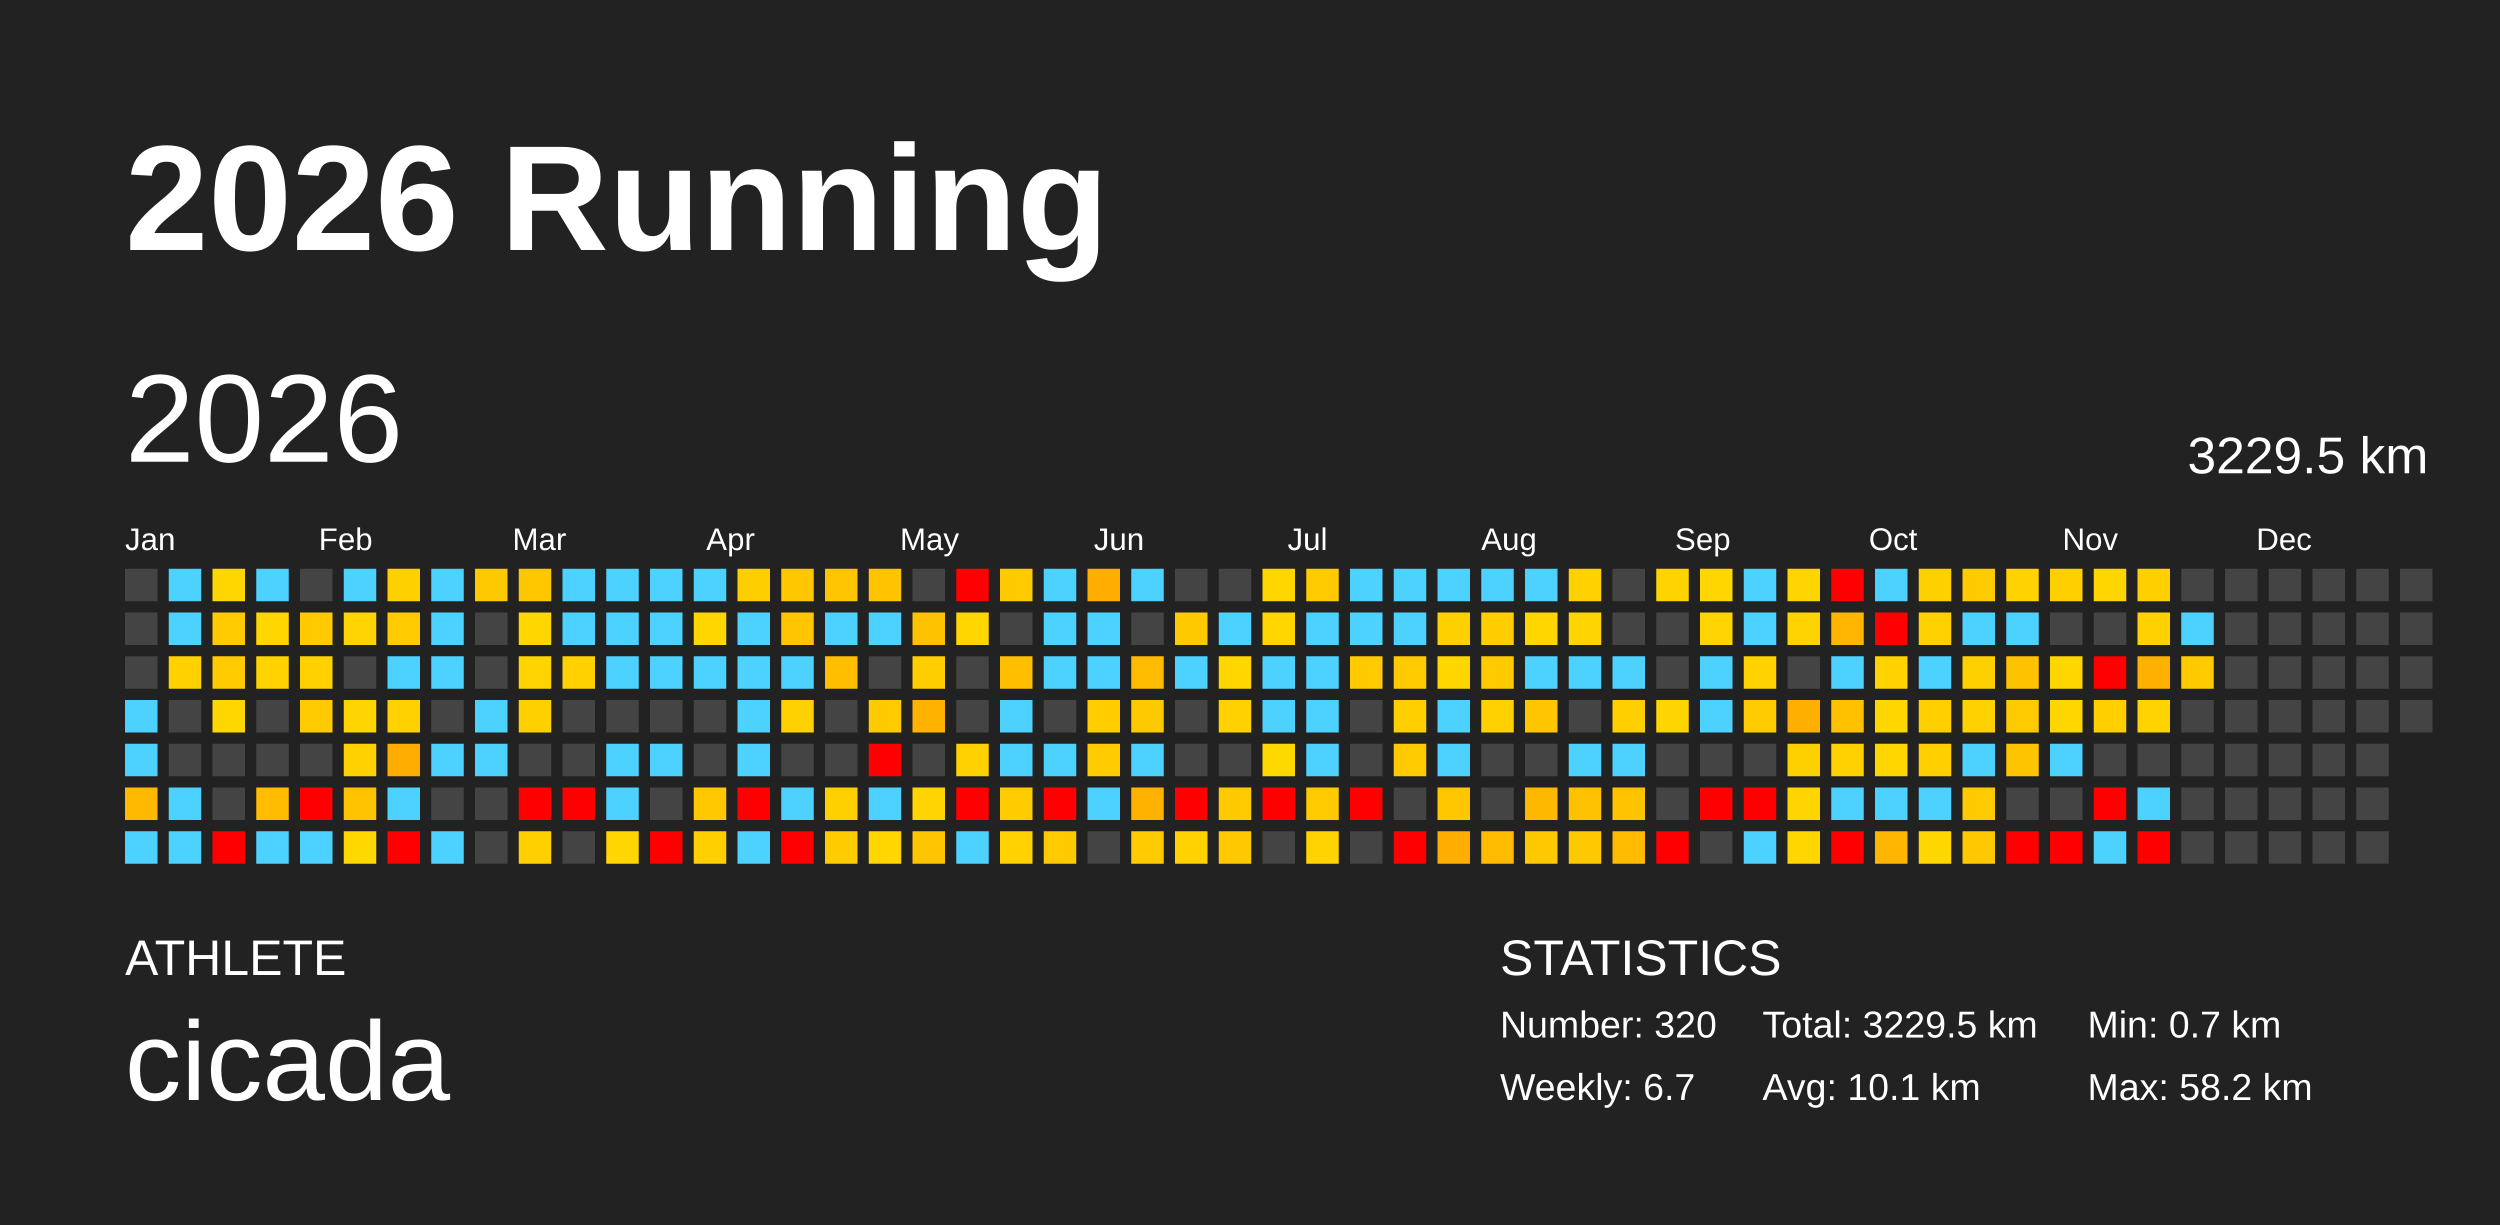
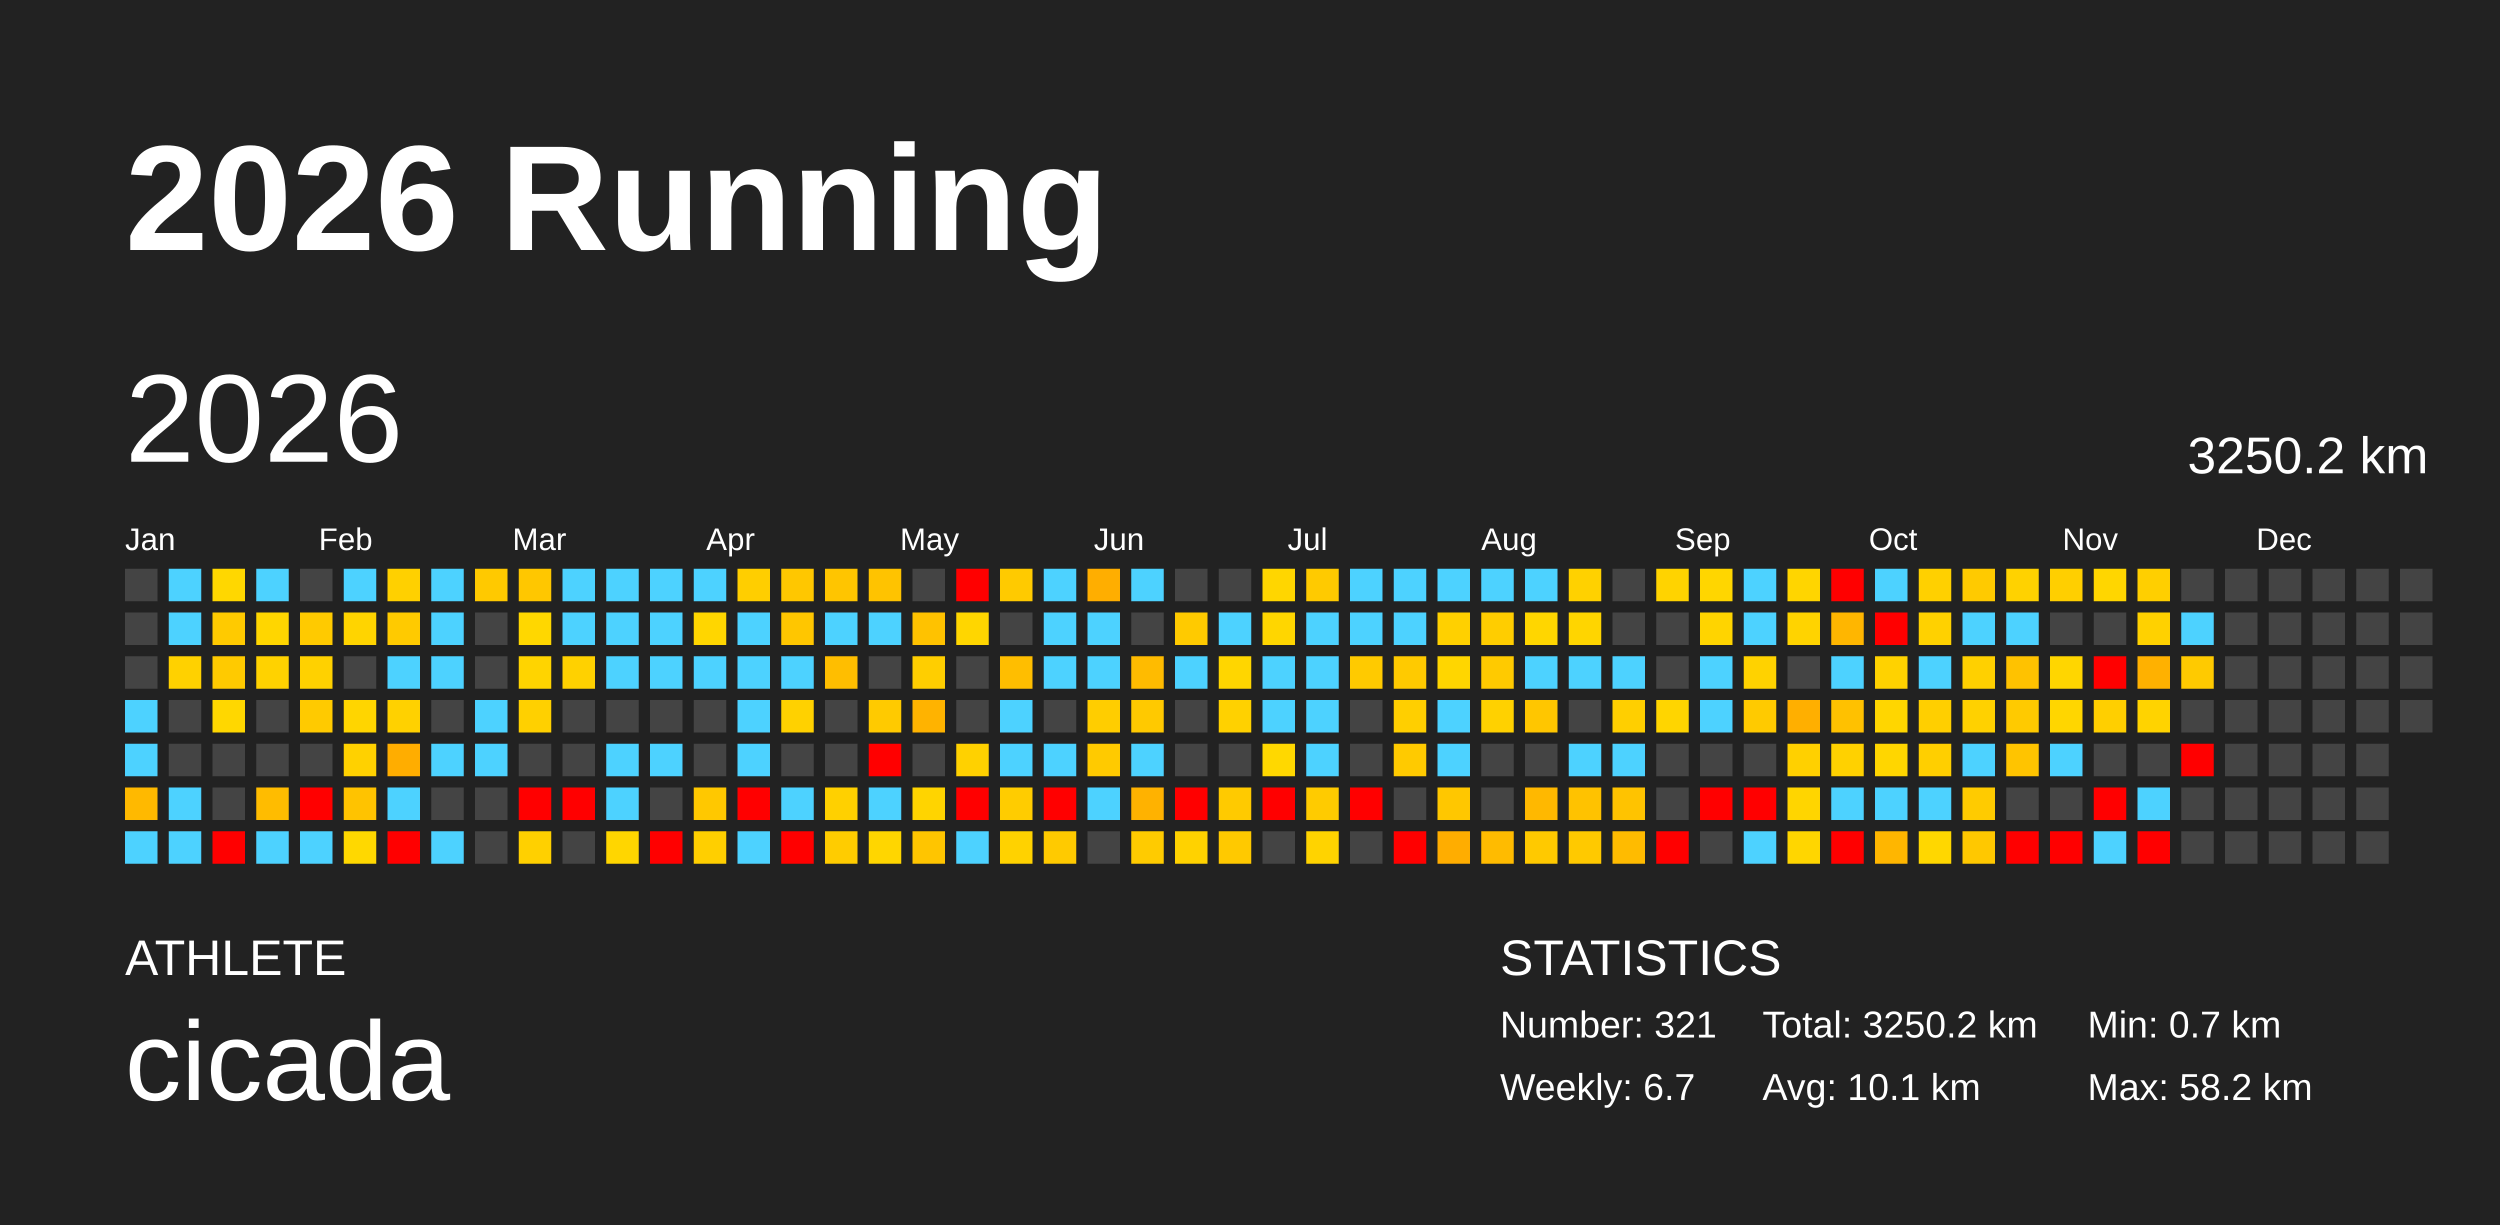
<svg xmlns="http://www.w3.org/2000/svg" baseProfile="full" height="98mm" version="1.1" viewBox="0,0,200,98" width="200mm">
  <defs />
  <rect fill="#222222" height="98" width="200" x="0" y="0" />
  <text fill="#FFFFFF" style="font-size:12px; font-family:Arial; font-weight:bold;" x="10" y="20">2026 Running</text>
  <text fill="#FFFFFF" style="font-size:4px; font-family:Arial" x="10" y="78">ATHLETE</text>
  <text fill="#FFFFFF" style="font-size:9px; font-family:Arial" x="10" y="88">cicada</text>
  <text fill="#FFFFFF" style="font-size:4px; font-family:Arial" x="120" y="78">STATISTICS</text>
-   <text fill="#FFFFFF" style="font-size:3px; font-family:Arial" x="120" y="83">Number: 320</text>
+   <text fill="#FFFFFF" style="font-size:3px; font-family:Arial" x="120" y="83">Number: 321</text>
  <text fill="#FFFFFF" style="font-size:3px; font-family:Arial" x="120" y="88">Weekly: 6.7</text>
-   <text fill="#FFFFFF" style="font-size:3px; font-family:Arial" x="141" y="83">Total: 3229.5 km</text>
+   <text fill="#FFFFFF" style="font-size:3px; font-family:Arial" x="141" y="83">Total: 3250.2 km</text>
  <text fill="#FFFFFF" style="font-size:3px; font-family:Arial" x="141" y="88">Avg: 10.1 km</text>
  <text fill="#FFFFFF" style="font-size:3px; font-family:Arial" x="167" y="83">Min: 0.7 km</text>
  <text fill="#FFFFFF" style="font-size:3px; font-family:Arial" x="167" y="88">Max: 58.2 km</text>
  <text dominant-baseline="hanging" fill="#FFFFFF" style="font-size:10.0px; font-family:Arial;" x="10" y="30">2026</text>
-   <text dominant-baseline="hanging" fill="#FFFFFF" style="font-size:4.125px; font-family:Arial;" x="175" y="35">3229.5 km</text>
+   <text dominant-baseline="hanging" fill="#FFFFFF" style="font-size:4.125px; font-family:Arial;" x="175" y="35">3250.2 km</text>
  <text fill="#FFFFFF" style="font-size:2.5px; font-family:Arial" x="10.0" y="44">Jan</text>
  <text fill="#FFFFFF" style="font-size:2.5px; font-family:Arial" x="25.5" y="44">Feb</text>
  <text fill="#FFFFFF" style="font-size:2.5px; font-family:Arial" x="41.0" y="44">Mar</text>
  <text fill="#FFFFFF" style="font-size:2.5px; font-family:Arial" x="56.5" y="44">Apr</text>
  <text fill="#FFFFFF" style="font-size:2.5px; font-family:Arial" x="72.0" y="44">May</text>
  <text fill="#FFFFFF" style="font-size:2.5px; font-family:Arial" x="87.5" y="44">Jun</text>
  <text fill="#FFFFFF" style="font-size:2.5px; font-family:Arial" x="103.0" y="44">Jul</text>
  <text fill="#FFFFFF" style="font-size:2.5px; font-family:Arial" x="118.5" y="44">Aug</text>
  <text fill="#FFFFFF" style="font-size:2.5px; font-family:Arial" x="134.0" y="44">Sep</text>
  <text fill="#FFFFFF" style="font-size:2.5px; font-family:Arial" x="149.5" y="44">Oct</text>
  <text fill="#FFFFFF" style="font-size:2.5px; font-family:Arial" x="165.0" y="44">Nov</text>
  <text fill="#FFFFFF" style="font-size:2.5px; font-family:Arial" x="180.5" y="44">Dec</text>
  <rect fill="#444444" height="2.6" width="2.6" x="10.0" y="45.5" />
  <rect fill="#444444" height="2.6" width="2.6" x="10.0" y="49.0" />
  <rect fill="#444444" height="2.6" width="2.6" x="10.0" y="52.5" />
  <rect fill="#4dd2ff" height="2.6" width="2.6" x="10.0" y="56.0" />
  <rect fill="#4dd2ff" height="2.6" width="2.6" x="10.0" y="59.5" />
  <rect fill="#ffb900" height="2.6" width="2.6" x="10.0" y="63.0" />
  <rect fill="#4dd2ff" height="2.6" width="2.6" x="10.0" y="66.5" />
  <rect fill="#4dd2ff" height="2.6" width="2.6" x="13.5" y="45.5" />
  <rect fill="#4dd2ff" height="2.6" width="2.6" x="13.5" y="49.0" />
  <rect fill="#ffd100" height="2.6" width="2.6" x="13.5" y="52.5" />
  <rect fill="#444444" height="2.6" width="2.6" x="13.5" y="56.0" />
  <rect fill="#444444" height="2.6" width="2.6" x="13.5" y="59.5" />
  <rect fill="#4dd2ff" height="2.6" width="2.6" x="13.5" y="63.0" />
  <rect fill="#4dd2ff" height="2.6" width="2.6" x="13.5" y="66.5" />
  <rect fill="#ffd700" height="2.6" width="2.6" x="17.0" y="45.5" />
  <rect fill="#ffca00" height="2.6" width="2.6" x="17.0" y="49.0" />
  <rect fill="#ffca00" height="2.6" width="2.6" x="17.0" y="52.5" />
  <rect fill="#ffd700" height="2.6" width="2.6" x="17.0" y="56.0" />
  <rect fill="#444444" height="2.6" width="2.6" x="17.0" y="59.5" />
  <rect fill="#444444" height="2.6" width="2.6" x="17.0" y="63.0" />
  <rect fill="red" height="2.6" width="2.6" x="17.0" y="66.5" />
  <rect fill="#4dd2ff" height="2.6" width="2.6" x="20.5" y="45.5" />
  <rect fill="#ffd600" height="2.6" width="2.6" x="20.5" y="49.0" />
  <rect fill="#ffd200" height="2.6" width="2.6" x="20.5" y="52.5" />
  <rect fill="#444444" height="2.6" width="2.6" x="20.5" y="56.0" />
  <rect fill="#444444" height="2.6" width="2.6" x="20.5" y="59.5" />
  <rect fill="#ffbc00" height="2.6" width="2.6" x="20.5" y="63.0" />
  <rect fill="#4dd2ff" height="2.6" width="2.6" x="20.5" y="66.5" />
  <rect fill="#444444" height="2.6" width="2.6" x="24.0" y="45.5" />
  <rect fill="#ffca00" height="2.6" width="2.6" x="24.0" y="49.0" />
  <rect fill="#ffd100" height="2.6" width="2.6" x="24.0" y="52.5" />
  <rect fill="#ffca00" height="2.6" width="2.6" x="24.0" y="56.0" />
  <rect fill="#444444" height="2.6" width="2.6" x="24.0" y="59.5" />
  <rect fill="red" height="2.6" width="2.6" x="24.0" y="63.0" />
  <rect fill="#4dd2ff" height="2.6" width="2.6" x="24.0" y="66.5" />
  <rect fill="#4dd2ff" height="2.6" width="2.6" x="27.5" y="45.5" />
  <rect fill="#ffd400" height="2.6" width="2.6" x="27.5" y="49.0" />
  <rect fill="#444444" height="2.6" width="2.6" x="27.5" y="52.5" />
  <rect fill="#ffd500" height="2.6" width="2.6" x="27.5" y="56.0" />
  <rect fill="#ffd100" height="2.6" width="2.6" x="27.5" y="59.5" />
  <rect fill="#ffc300" height="2.6" width="2.6" x="27.5" y="63.0" />
  <rect fill="#ffd800" height="2.6" width="2.6" x="27.5" y="66.5" />
  <rect fill="#ffd000" height="2.6" width="2.6" x="31.0" y="45.5" />
  <rect fill="#ffca00" height="2.6" width="2.6" x="31.0" y="49.0" />
  <rect fill="#4dd2ff" height="2.6" width="2.6" x="31.0" y="52.5" />
  <rect fill="#ffd100" height="2.6" width="2.6" x="31.0" y="56.0" />
  <rect fill="#ffad00" height="2.6" width="2.6" x="31.0" y="59.5" />
  <rect fill="#4dd2ff" height="2.6" width="2.6" x="31.0" y="63.0" />
  <rect fill="red" height="2.6" width="2.6" x="31.0" y="66.5" />
  <rect fill="#4dd2ff" height="2.6" width="2.6" x="34.5" y="45.5" />
  <rect fill="#4dd2ff" height="2.6" width="2.6" x="34.5" y="49.0" />
  <rect fill="#4dd2ff" height="2.6" width="2.6" x="34.5" y="52.5" />
  <rect fill="#444444" height="2.6" width="2.6" x="34.5" y="56.0" />
  <rect fill="#4dd2ff" height="2.6" width="2.6" x="34.5" y="59.5" />
  <rect fill="#444444" height="2.6" width="2.6" x="34.5" y="63.0" />
  <rect fill="#4dd2ff" height="2.6" width="2.6" x="34.5" y="66.5" />
  <rect fill="#ffc900" height="2.6" width="2.6" x="38.0" y="45.5" />
  <rect fill="#444444" height="2.6" width="2.6" x="38.0" y="49.0" />
  <rect fill="#444444" height="2.6" width="2.6" x="38.0" y="52.5" />
  <rect fill="#4dd2ff" height="2.6" width="2.6" x="38.0" y="56.0" />
  <rect fill="#4dd2ff" height="2.6" width="2.6" x="38.0" y="59.5" />
  <rect fill="#444444" height="2.6" width="2.6" x="38.0" y="63.0" />
  <rect fill="#444444" height="2.6" width="2.6" x="38.0" y="66.5" />
  <rect fill="#ffc700" height="2.6" width="2.6" x="41.5" y="45.5" />
  <rect fill="#ffd700" height="2.6" width="2.6" x="41.5" y="49.0" />
  <rect fill="#ffd400" height="2.6" width="2.6" x="41.5" y="52.5" />
  <rect fill="#ffd000" height="2.6" width="2.6" x="41.5" y="56.0" />
  <rect fill="#444444" height="2.6" width="2.6" x="41.5" y="59.5" />
  <rect fill="red" height="2.6" width="2.6" x="41.5" y="63.0" />
  <rect fill="#ffd000" height="2.6" width="2.6" x="41.5" y="66.5" />
  <rect fill="#4dd2ff" height="2.6" width="2.6" x="45.0" y="45.5" />
  <rect fill="#4dd2ff" height="2.6" width="2.6" x="45.0" y="49.0" />
  <rect fill="#ffd100" height="2.6" width="2.6" x="45.0" y="52.5" />
  <rect fill="#444444" height="2.6" width="2.6" x="45.0" y="56.0" />
  <rect fill="#444444" height="2.6" width="2.6" x="45.0" y="59.5" />
  <rect fill="red" height="2.6" width="2.6" x="45.0" y="63.0" />
  <rect fill="#444444" height="2.6" width="2.6" x="45.0" y="66.5" />
  <rect fill="#4dd2ff" height="2.6" width="2.6" x="48.5" y="45.5" />
  <rect fill="#4dd2ff" height="2.6" width="2.6" x="48.5" y="49.0" />
  <rect fill="#4dd2ff" height="2.6" width="2.6" x="48.5" y="52.5" />
  <rect fill="#444444" height="2.6" width="2.6" x="48.5" y="56.0" />
  <rect fill="#4dd2ff" height="2.6" width="2.6" x="48.5" y="59.5" />
  <rect fill="#4dd2ff" height="2.6" width="2.6" x="48.5" y="63.0" />
  <rect fill="#ffd600" height="2.6" width="2.6" x="48.5" y="66.5" />
  <rect fill="#4dd2ff" height="2.6" width="2.6" x="52.0" y="45.5" />
  <rect fill="#4dd2ff" height="2.6" width="2.6" x="52.0" y="49.0" />
  <rect fill="#4dd2ff" height="2.6" width="2.6" x="52.0" y="52.5" />
  <rect fill="#444444" height="2.6" width="2.6" x="52.0" y="56.0" />
  <rect fill="#4dd2ff" height="2.6" width="2.6" x="52.0" y="59.5" />
  <rect fill="#444444" height="2.6" width="2.6" x="52.0" y="63.0" />
  <rect fill="red" height="2.6" width="2.6" x="52.0" y="66.5" />
  <rect fill="#4dd2ff" height="2.6" width="2.6" x="55.5" y="45.5" />
  <rect fill="#ffd600" height="2.6" width="2.6" x="55.5" y="49.0" />
  <rect fill="#4dd2ff" height="2.6" width="2.6" x="55.5" y="52.5" />
  <rect fill="#444444" height="2.6" width="2.6" x="55.5" y="56.0" />
  <rect fill="#444444" height="2.6" width="2.6" x="55.5" y="59.5" />
  <rect fill="#ffc800" height="2.6" width="2.6" x="55.5" y="63.0" />
  <rect fill="#ffcf00" height="2.6" width="2.6" x="55.5" y="66.5" />
  <rect fill="#ffce00" height="2.6" width="2.6" x="59.0" y="45.5" />
  <rect fill="#4dd2ff" height="2.6" width="2.6" x="59.0" y="49.0" />
  <rect fill="#4dd2ff" height="2.6" width="2.6" x="59.0" y="52.5" />
  <rect fill="#4dd2ff" height="2.6" width="2.6" x="59.0" y="56.0" />
  <rect fill="#4dd2ff" height="2.6" width="2.6" x="59.0" y="59.5" />
  <rect fill="red" height="2.6" width="2.6" x="59.0" y="63.0" />
  <rect fill="#4dd2ff" height="2.6" width="2.6" x="59.0" y="66.5" />
  <rect fill="#ffc700" height="2.6" width="2.6" x="62.5" y="45.5" />
  <rect fill="#ffc600" height="2.6" width="2.6" x="62.5" y="49.0" />
  <rect fill="#4dd2ff" height="2.6" width="2.6" x="62.5" y="52.5" />
  <rect fill="#ffd100" height="2.6" width="2.6" x="62.5" y="56.0" />
  <rect fill="#444444" height="2.6" width="2.6" x="62.5" y="59.5" />
  <rect fill="#4dd2ff" height="2.6" width="2.6" x="62.5" y="63.0" />
  <rect fill="red" height="2.6" width="2.6" x="62.5" y="66.5" />
  <rect fill="#ffc500" height="2.6" width="2.6" x="66.0" y="45.5" />
  <rect fill="#4dd2ff" height="2.6" width="2.6" x="66.0" y="49.0" />
  <rect fill="#ffbe00" height="2.6" width="2.6" x="66.0" y="52.5" />
  <rect fill="#444444" height="2.6" width="2.6" x="66.0" y="56.0" />
  <rect fill="#444444" height="2.6" width="2.6" x="66.0" y="59.5" />
  <rect fill="#ffd000" height="2.6" width="2.6" x="66.0" y="63.0" />
  <rect fill="#ffcc00" height="2.6" width="2.6" x="66.0" y="66.5" />
  <rect fill="#ffc300" height="2.6" width="2.6" x="69.5" y="45.5" />
  <rect fill="#4dd2ff" height="2.6" width="2.6" x="69.5" y="49.0" />
  <rect fill="#444444" height="2.6" width="2.6" x="69.5" y="52.5" />
  <rect fill="#ffca00" height="2.6" width="2.6" x="69.5" y="56.0" />
  <rect fill="red" height="2.6" width="2.6" x="69.5" y="59.5" />
  <rect fill="#4dd2ff" height="2.6" width="2.6" x="69.5" y="63.0" />
  <rect fill="#ffd600" height="2.6" width="2.6" x="69.5" y="66.5" />
  <rect fill="#444444" height="2.6" width="2.6" x="73.0" y="45.5" />
  <rect fill="#ffc200" height="2.6" width="2.6" x="73.0" y="49.0" />
  <rect fill="#ffce00" height="2.6" width="2.6" x="73.0" y="52.5" />
  <rect fill="#ffb300" height="2.6" width="2.6" x="73.0" y="56.0" />
  <rect fill="#444444" height="2.6" width="2.6" x="73.0" y="59.5" />
  <rect fill="#ffd400" height="2.6" width="2.6" x="73.0" y="63.0" />
  <rect fill="#ffc500" height="2.6" width="2.6" x="73.0" y="66.5" />
  <rect fill="red" height="2.6" width="2.6" x="76.5" y="45.5" />
  <rect fill="#ffd600" height="2.6" width="2.6" x="76.5" y="49.0" />
  <rect fill="#444444" height="2.6" width="2.6" x="76.5" y="52.5" />
  <rect fill="#444444" height="2.6" width="2.6" x="76.5" y="56.0" />
  <rect fill="#ffd100" height="2.6" width="2.6" x="76.5" y="59.5" />
  <rect fill="red" height="2.6" width="2.6" x="76.5" y="63.0" />
  <rect fill="#4dd2ff" height="2.6" width="2.6" x="76.5" y="66.5" />
  <rect fill="#ffca00" height="2.6" width="2.6" x="80.0" y="45.5" />
  <rect fill="#444444" height="2.6" width="2.6" x="80.0" y="49.0" />
  <rect fill="#ffbe00" height="2.6" width="2.6" x="80.0" y="52.5" />
  <rect fill="#4dd2ff" height="2.6" width="2.6" x="80.0" y="56.0" />
  <rect fill="#4dd2ff" height="2.6" width="2.6" x="80.0" y="59.5" />
  <rect fill="#ffcc00" height="2.6" width="2.6" x="80.0" y="63.0" />
  <rect fill="#ffd200" height="2.6" width="2.6" x="80.0" y="66.5" />
  <rect fill="#4dd2ff" height="2.6" width="2.6" x="83.5" y="45.5" />
  <rect fill="#4dd2ff" height="2.6" width="2.6" x="83.5" y="49.0" />
  <rect fill="#4dd2ff" height="2.6" width="2.6" x="83.5" y="52.5" />
  <rect fill="#444444" height="2.6" width="2.6" x="83.5" y="56.0" />
  <rect fill="#4dd2ff" height="2.6" width="2.6" x="83.5" y="59.5" />
  <rect fill="red" height="2.6" width="2.6" x="83.5" y="63.0" />
  <rect fill="#ffca00" height="2.6" width="2.6" x="83.5" y="66.5" />
  <rect fill="#ffae00" height="2.6" width="2.6" x="87.0" y="45.5" />
  <rect fill="#4dd2ff" height="2.6" width="2.6" x="87.0" y="49.0" />
  <rect fill="#4dd2ff" height="2.6" width="2.6" x="87.0" y="52.5" />
  <rect fill="#ffcd00" height="2.6" width="2.6" x="87.0" y="56.0" />
  <rect fill="#ffca00" height="2.6" width="2.6" x="87.0" y="59.5" />
  <rect fill="#4dd2ff" height="2.6" width="2.6" x="87.0" y="63.0" />
  <rect fill="#444444" height="2.6" width="2.6" x="87.0" y="66.5" />
  <rect fill="#4dd2ff" height="2.6" width="2.6" x="90.5" y="45.5" />
  <rect fill="#444444" height="2.6" width="2.6" x="90.5" y="49.0" />
  <rect fill="#ffbb00" height="2.6" width="2.6" x="90.5" y="52.5" />
  <rect fill="#ffc900" height="2.6" width="2.6" x="90.5" y="56.0" />
  <rect fill="#4dd2ff" height="2.6" width="2.6" x="90.5" y="59.5" />
  <rect fill="#ffb200" height="2.6" width="2.6" x="90.5" y="63.0" />
  <rect fill="#ffcb00" height="2.6" width="2.6" x="90.5" y="66.5" />
  <rect fill="#444444" height="2.6" width="2.6" x="94.0" y="45.5" />
  <rect fill="#ffca00" height="2.6" width="2.6" x="94.0" y="49.0" />
  <rect fill="#4dd2ff" height="2.6" width="2.6" x="94.0" y="52.5" />
  <rect fill="#444444" height="2.6" width="2.6" x="94.0" y="56.0" />
  <rect fill="#444444" height="2.6" width="2.6" x="94.0" y="59.5" />
  <rect fill="red" height="2.6" width="2.6" x="94.0" y="63.0" />
  <rect fill="#ffd200" height="2.6" width="2.6" x="94.0" y="66.5" />
  <rect fill="#444444" height="2.6" width="2.6" x="97.5" y="45.5" />
  <rect fill="#4dd2ff" height="2.6" width="2.6" x="97.5" y="49.0" />
  <rect fill="#ffd600" height="2.6" width="2.6" x="97.5" y="52.5" />
  <rect fill="#ffd100" height="2.6" width="2.6" x="97.5" y="56.0" />
  <rect fill="#444444" height="2.6" width="2.6" x="97.5" y="59.5" />
  <rect fill="#ffca00" height="2.6" width="2.6" x="97.5" y="63.0" />
  <rect fill="#ffc900" height="2.6" width="2.6" x="97.5" y="66.5" />
  <rect fill="#ffd600" height="2.6" width="2.6" x="101.0" y="45.5" />
  <rect fill="#ffd600" height="2.6" width="2.6" x="101.0" y="49.0" />
  <rect fill="#4dd2ff" height="2.6" width="2.6" x="101.0" y="52.5" />
  <rect fill="#4dd2ff" height="2.6" width="2.6" x="101.0" y="56.0" />
  <rect fill="#ffd800" height="2.6" width="2.6" x="101.0" y="59.5" />
  <rect fill="red" height="2.6" width="2.6" x="101.0" y="63.0" />
  <rect fill="#444444" height="2.6" width="2.6" x="101.0" y="66.5" />
  <rect fill="#ffca00" height="2.6" width="2.6" x="104.5" y="45.5" />
  <rect fill="#4dd2ff" height="2.6" width="2.6" x="104.5" y="49.0" />
  <rect fill="#4dd2ff" height="2.6" width="2.6" x="104.5" y="52.5" />
  <rect fill="#4dd2ff" height="2.6" width="2.6" x="104.5" y="56.0" />
  <rect fill="#4dd2ff" height="2.6" width="2.6" x="104.5" y="59.5" />
  <rect fill="#ffcb00" height="2.6" width="2.6" x="104.5" y="63.0" />
  <rect fill="#ffd300" height="2.6" width="2.6" x="104.5" y="66.5" />
  <rect fill="#4dd2ff" height="2.6" width="2.6" x="108.0" y="45.5" />
  <rect fill="#4dd2ff" height="2.6" width="2.6" x="108.0" y="49.0" />
  <rect fill="#ffca00" height="2.6" width="2.6" x="108.0" y="52.5" />
  <rect fill="#444444" height="2.6" width="2.6" x="108.0" y="56.0" />
  <rect fill="#444444" height="2.6" width="2.6" x="108.0" y="59.5" />
  <rect fill="red" height="2.6" width="2.6" x="108.0" y="63.0" />
  <rect fill="#444444" height="2.6" width="2.6" x="108.0" y="66.5" />
  <rect fill="#4dd2ff" height="2.6" width="2.6" x="111.5" y="45.5" />
  <rect fill="#4dd2ff" height="2.6" width="2.6" x="111.5" y="49.0" />
  <rect fill="#ffca00" height="2.6" width="2.6" x="111.5" y="52.5" />
  <rect fill="#ffcf00" height="2.6" width="2.6" x="111.5" y="56.0" />
  <rect fill="#ffca00" height="2.6" width="2.6" x="111.5" y="59.5" />
  <rect fill="#444444" height="2.6" width="2.6" x="111.5" y="63.0" />
  <rect fill="red" height="2.6" width="2.6" x="111.5" y="66.5" />
  <rect fill="#4dd2ff" height="2.6" width="2.6" x="115.0" y="45.5" />
  <rect fill="#ffd000" height="2.6" width="2.6" x="115.0" y="49.0" />
  <rect fill="#ffd600" height="2.6" width="2.6" x="115.0" y="52.5" />
  <rect fill="#4dd2ff" height="2.6" width="2.6" x="115.0" y="56.0" />
  <rect fill="#4dd2ff" height="2.6" width="2.6" x="115.0" y="59.5" />
  <rect fill="#ffc700" height="2.6" width="2.6" x="115.0" y="63.0" />
  <rect fill="#ffad00" height="2.6" width="2.6" x="115.0" y="66.5" />
  <rect fill="#4dd2ff" height="2.6" width="2.6" x="118.5" y="45.5" />
  <rect fill="#ffcd00" height="2.6" width="2.6" x="118.5" y="49.0" />
  <rect fill="#ffca00" height="2.6" width="2.6" x="118.5" y="52.5" />
  <rect fill="#ffd100" height="2.6" width="2.6" x="118.5" y="56.0" />
  <rect fill="#444444" height="2.6" width="2.6" x="118.5" y="59.5" />
  <rect fill="#444444" height="2.6" width="2.6" x="118.5" y="63.0" />
  <rect fill="#ffbb00" height="2.6" width="2.6" x="118.5" y="66.5" />
  <rect fill="#4dd2ff" height="2.6" width="2.6" x="122.0" y="45.5" />
  <rect fill="#ffd600" height="2.6" width="2.6" x="122.0" y="49.0" />
  <rect fill="#4dd2ff" height="2.6" width="2.6" x="122.0" y="52.5" />
  <rect fill="#ffc600" height="2.6" width="2.6" x="122.0" y="56.0" />
  <rect fill="#444444" height="2.6" width="2.6" x="122.0" y="59.5" />
  <rect fill="#ffb800" height="2.6" width="2.6" x="122.0" y="63.0" />
  <rect fill="#ffc900" height="2.6" width="2.6" x="122.0" y="66.5" />
  <rect fill="#ffd100" height="2.6" width="2.6" x="125.5" y="45.5" />
  <rect fill="#ffd500" height="2.6" width="2.6" x="125.5" y="49.0" />
  <rect fill="#4dd2ff" height="2.6" width="2.6" x="125.5" y="52.5" />
  <rect fill="#444444" height="2.6" width="2.6" x="125.5" y="56.0" />
  <rect fill="#4dd2ff" height="2.6" width="2.6" x="125.5" y="59.5" />
  <rect fill="#ffc200" height="2.6" width="2.6" x="125.5" y="63.0" />
  <rect fill="#ffc900" height="2.6" width="2.6" x="125.5" y="66.5" />
  <rect fill="#444444" height="2.6" width="2.6" x="129.0" y="45.5" />
  <rect fill="#444444" height="2.6" width="2.6" x="129.0" y="49.0" />
  <rect fill="#4dd2ff" height="2.6" width="2.6" x="129.0" y="52.5" />
  <rect fill="#ffcf00" height="2.6" width="2.6" x="129.0" y="56.0" />
  <rect fill="#4dd2ff" height="2.6" width="2.6" x="129.0" y="59.5" />
  <rect fill="#ffc300" height="2.6" width="2.6" x="129.0" y="63.0" />
  <rect fill="#ffbb00" height="2.6" width="2.6" x="129.0" y="66.5" />
  <rect fill="#ffd300" height="2.6" width="2.6" x="132.5" y="45.5" />
  <rect fill="#444444" height="2.6" width="2.6" x="132.5" y="49.0" />
  <rect fill="#444444" height="2.6" width="2.6" x="132.5" y="52.5" />
  <rect fill="#ffd500" height="2.6" width="2.6" x="132.5" y="56.0" />
  <rect fill="#444444" height="2.6" width="2.6" x="132.5" y="59.5" />
  <rect fill="#444444" height="2.6" width="2.6" x="132.5" y="63.0" />
  <rect fill="red" height="2.6" width="2.6" x="132.5" y="66.5" />
  <rect fill="#ffd600" height="2.6" width="2.6" x="136.0" y="45.5" />
  <rect fill="#ffd400" height="2.6" width="2.6" x="136.0" y="49.0" />
  <rect fill="#4dd2ff" height="2.6" width="2.6" x="136.0" y="52.5" />
  <rect fill="#4dd2ff" height="2.6" width="2.6" x="136.0" y="56.0" />
  <rect fill="#444444" height="2.6" width="2.6" x="136.0" y="59.5" />
  <rect fill="red" height="2.6" width="2.6" x="136.0" y="63.0" />
  <rect fill="#444444" height="2.6" width="2.6" x="136.0" y="66.5" />
  <rect fill="#4dd2ff" height="2.6" width="2.6" x="139.5" y="45.5" />
  <rect fill="#4dd2ff" height="2.6" width="2.6" x="139.5" y="49.0" />
  <rect fill="#ffd200" height="2.6" width="2.6" x="139.5" y="52.5" />
  <rect fill="#ffca00" height="2.6" width="2.6" x="139.5" y="56.0" />
  <rect fill="#444444" height="2.6" width="2.6" x="139.5" y="59.5" />
  <rect fill="red" height="2.6" width="2.6" x="139.5" y="63.0" />
  <rect fill="#4dd2ff" height="2.6" width="2.6" x="139.5" y="66.5" />
  <rect fill="#ffd500" height="2.6" width="2.6" x="143.0" y="45.5" />
  <rect fill="#ffd300" height="2.6" width="2.6" x="143.0" y="49.0" />
  <rect fill="#444444" height="2.6" width="2.6" x="143.0" y="52.5" />
  <rect fill="#ffaf00" height="2.6" width="2.6" x="143.0" y="56.0" />
  <rect fill="#ffd000" height="2.6" width="2.6" x="143.0" y="59.5" />
  <rect fill="#ffd500" height="2.6" width="2.6" x="143.0" y="63.0" />
  <rect fill="#ffd600" height="2.6" width="2.6" x="143.0" y="66.5" />
  <rect fill="red" height="2.6" width="2.6" x="146.5" y="45.5" />
  <rect fill="#ffb600" height="2.6" width="2.6" x="146.5" y="49.0" />
  <rect fill="#4dd2ff" height="2.6" width="2.6" x="146.5" y="52.5" />
  <rect fill="#ffc100" height="2.6" width="2.6" x="146.5" y="56.0" />
  <rect fill="#ffd100" height="2.6" width="2.6" x="146.5" y="59.5" />
  <rect fill="#4dd2ff" height="2.6" width="2.6" x="146.5" y="63.0" />
  <rect fill="red" height="2.6" width="2.6" x="146.5" y="66.5" />
  <rect fill="#4dd2ff" height="2.6" width="2.6" x="150.0" y="45.5" />
  <rect fill="red" height="2.6" width="2.6" x="150.0" y="49.0" />
  <rect fill="#ffd200" height="2.6" width="2.6" x="150.0" y="52.5" />
  <rect fill="#ffd600" height="2.6" width="2.6" x="150.0" y="56.0" />
  <rect fill="#ffd600" height="2.6" width="2.6" x="150.0" y="59.5" />
  <rect fill="#4dd2ff" height="2.6" width="2.6" x="150.0" y="63.0" />
  <rect fill="#ffb600" height="2.6" width="2.6" x="150.0" y="66.5" />
  <rect fill="#ffd000" height="2.6" width="2.6" x="153.5" y="45.5" />
  <rect fill="#ffd100" height="2.6" width="2.6" x="153.5" y="49.0" />
  <rect fill="#4dd2ff" height="2.6" width="2.6" x="153.5" y="52.5" />
  <rect fill="#ffcf00" height="2.6" width="2.6" x="153.5" y="56.0" />
  <rect fill="#ffcf00" height="2.6" width="2.6" x="153.5" y="59.5" />
  <rect fill="#4dd2ff" height="2.6" width="2.6" x="153.5" y="63.0" />
  <rect fill="#ffd700" height="2.6" width="2.6" x="153.5" y="66.5" />
  <rect fill="#ffca00" height="2.6" width="2.6" x="157.0" y="45.5" />
  <rect fill="#4dd2ff" height="2.6" width="2.6" x="157.0" y="49.0" />
  <rect fill="#ffd000" height="2.6" width="2.6" x="157.0" y="52.5" />
  <rect fill="#ffd100" height="2.6" width="2.6" x="157.0" y="56.0" />
  <rect fill="#4dd2ff" height="2.6" width="2.6" x="157.0" y="59.5" />
  <rect fill="#ffcb00" height="2.6" width="2.6" x="157.0" y="63.0" />
  <rect fill="#ffc800" height="2.6" width="2.6" x="157.0" y="66.5" />
  <rect fill="#ffd200" height="2.6" width="2.6" x="160.5" y="45.5" />
  <rect fill="#4dd2ff" height="2.6" width="2.6" x="160.5" y="49.0" />
  <rect fill="#ffc200" height="2.6" width="2.6" x="160.5" y="52.5" />
  <rect fill="#ffca00" height="2.6" width="2.6" x="160.5" y="56.0" />
  <rect fill="#ffc400" height="2.6" width="2.6" x="160.5" y="59.5" />
  <rect fill="#444444" height="2.6" width="2.6" x="160.5" y="63.0" />
  <rect fill="red" height="2.6" width="2.6" x="160.5" y="66.5" />
  <rect fill="#ffcf00" height="2.6" width="2.6" x="164.0" y="45.5" />
  <rect fill="#444444" height="2.6" width="2.6" x="164.0" y="49.0" />
  <rect fill="#ffd600" height="2.6" width="2.6" x="164.0" y="52.5" />
  <rect fill="#ffd600" height="2.6" width="2.6" x="164.0" y="56.0" />
  <rect fill="#4dd2ff" height="2.6" width="2.6" x="164.0" y="59.5" />
  <rect fill="#444444" height="2.6" width="2.6" x="164.0" y="63.0" />
  <rect fill="red" height="2.6" width="2.6" x="164.0" y="66.5" />
  <rect fill="#ffd600" height="2.6" width="2.6" x="167.5" y="45.5" />
  <rect fill="#444444" height="2.6" width="2.6" x="167.5" y="49.0" />
  <rect fill="red" height="2.6" width="2.6" x="167.5" y="52.5" />
  <rect fill="#ffcf00" height="2.6" width="2.6" x="167.5" y="56.0" />
  <rect fill="#444444" height="2.6" width="2.6" x="167.5" y="59.5" />
  <rect fill="red" height="2.6" width="2.6" x="167.5" y="63.0" />
  <rect fill="#4dd2ff" height="2.6" width="2.6" x="167.5" y="66.5" />
  <rect fill="#ffcf00" height="2.6" width="2.6" x="171.0" y="45.5" />
  <rect fill="#ffd100" height="2.6" width="2.6" x="171.0" y="49.0" />
  <rect fill="#ffb100" height="2.6" width="2.6" x="171.0" y="52.5" />
  <rect fill="#ffd300" height="2.6" width="2.6" x="171.0" y="56.0" />
  <rect fill="#444444" height="2.6" width="2.6" x="171.0" y="59.5" />
  <rect fill="#4dd2ff" height="2.6" width="2.6" x="171.0" y="63.0" />
  <rect fill="red" height="2.6" width="2.6" x="171.0" y="66.5" />
  <rect fill="#444444" height="2.6" width="2.6" x="174.5" y="45.5" />
  <rect fill="#4dd2ff" height="2.6" width="2.6" x="174.5" y="49.0" />
  <rect fill="#ffca00" height="2.6" width="2.6" x="174.5" y="52.5" />
  <rect fill="#444444" height="2.6" width="2.6" x="174.5" y="56.0" />
-   <rect fill="#444444" height="2.6" width="2.6" x="174.5" y="59.5" />
+   <rect fill="red" height="2.6" width="2.6" x="174.5" y="59.5" />
  <rect fill="#444444" height="2.6" width="2.6" x="174.5" y="63.0" />
  <rect fill="#444444" height="2.6" width="2.6" x="174.5" y="66.5" />
  <rect fill="#444444" height="2.6" width="2.6" x="178.0" y="45.5" />
  <rect fill="#444444" height="2.6" width="2.6" x="178.0" y="49.0" />
  <rect fill="#444444" height="2.6" width="2.6" x="178.0" y="52.5" />
  <rect fill="#444444" height="2.6" width="2.6" x="178.0" y="56.0" />
  <rect fill="#444444" height="2.6" width="2.6" x="178.0" y="59.5" />
  <rect fill="#444444" height="2.6" width="2.6" x="178.0" y="63.0" />
  <rect fill="#444444" height="2.6" width="2.6" x="178.0" y="66.5" />
  <rect fill="#444444" height="2.6" width="2.6" x="181.5" y="45.5" />
  <rect fill="#444444" height="2.6" width="2.6" x="181.5" y="49.0" />
  <rect fill="#444444" height="2.6" width="2.6" x="181.5" y="52.5" />
  <rect fill="#444444" height="2.6" width="2.6" x="181.5" y="56.0" />
  <rect fill="#444444" height="2.6" width="2.6" x="181.5" y="59.5" />
  <rect fill="#444444" height="2.6" width="2.6" x="181.5" y="63.0" />
  <rect fill="#444444" height="2.6" width="2.6" x="181.5" y="66.5" />
  <rect fill="#444444" height="2.6" width="2.6" x="185.0" y="45.5" />
  <rect fill="#444444" height="2.6" width="2.6" x="185.0" y="49.0" />
  <rect fill="#444444" height="2.6" width="2.6" x="185.0" y="52.5" />
  <rect fill="#444444" height="2.6" width="2.6" x="185.0" y="56.0" />
  <rect fill="#444444" height="2.6" width="2.6" x="185.0" y="59.5" />
  <rect fill="#444444" height="2.6" width="2.6" x="185.0" y="63.0" />
  <rect fill="#444444" height="2.6" width="2.6" x="185.0" y="66.5" />
  <rect fill="#444444" height="2.6" width="2.6" x="188.5" y="45.5" />
  <rect fill="#444444" height="2.6" width="2.6" x="188.5" y="49.0" />
  <rect fill="#444444" height="2.6" width="2.6" x="188.5" y="52.5" />
  <rect fill="#444444" height="2.6" width="2.6" x="188.5" y="56.0" />
  <rect fill="#444444" height="2.6" width="2.6" x="188.5" y="59.5" />
  <rect fill="#444444" height="2.6" width="2.6" x="188.5" y="63.0" />
  <rect fill="#444444" height="2.6" width="2.6" x="188.5" y="66.5" />
  <rect fill="#444444" height="2.6" width="2.6" x="192.0" y="45.5" />
  <rect fill="#444444" height="2.6" width="2.6" x="192.0" y="49.0" />
  <rect fill="#444444" height="2.6" width="2.6" x="192.0" y="52.5" />
  <rect fill="#444444" height="2.6" width="2.6" x="192.0" y="56.0" />
</svg>
